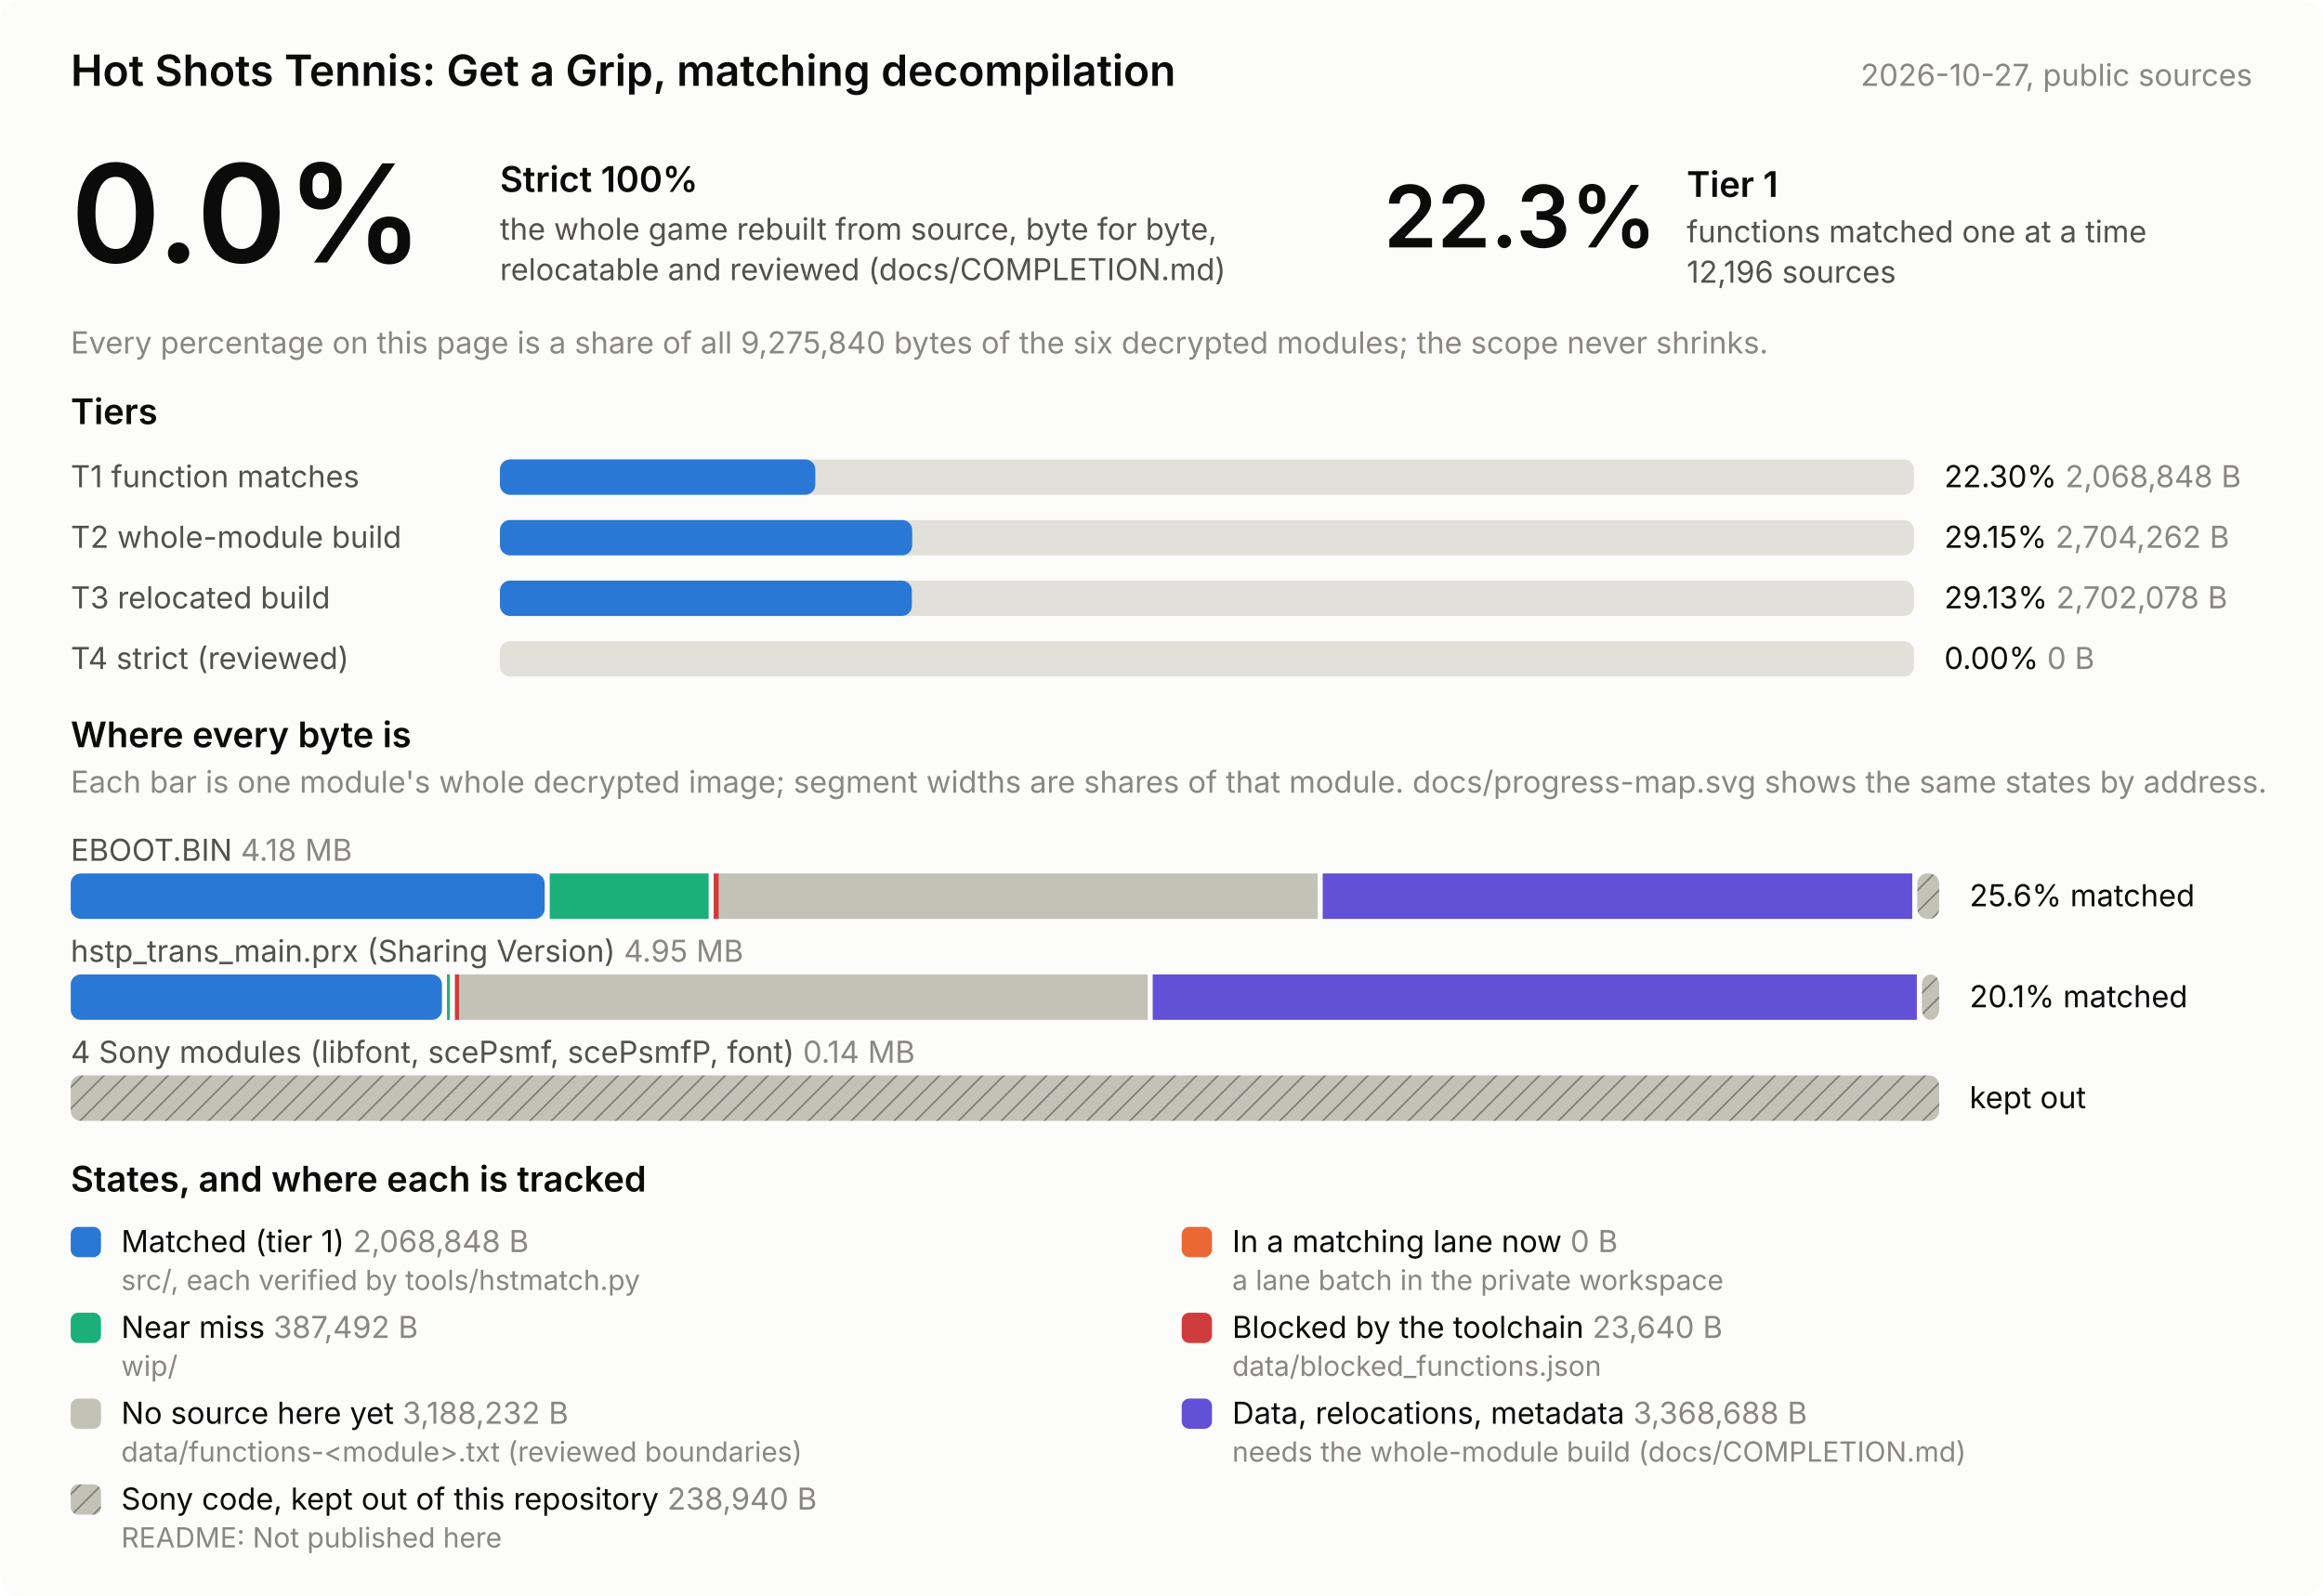
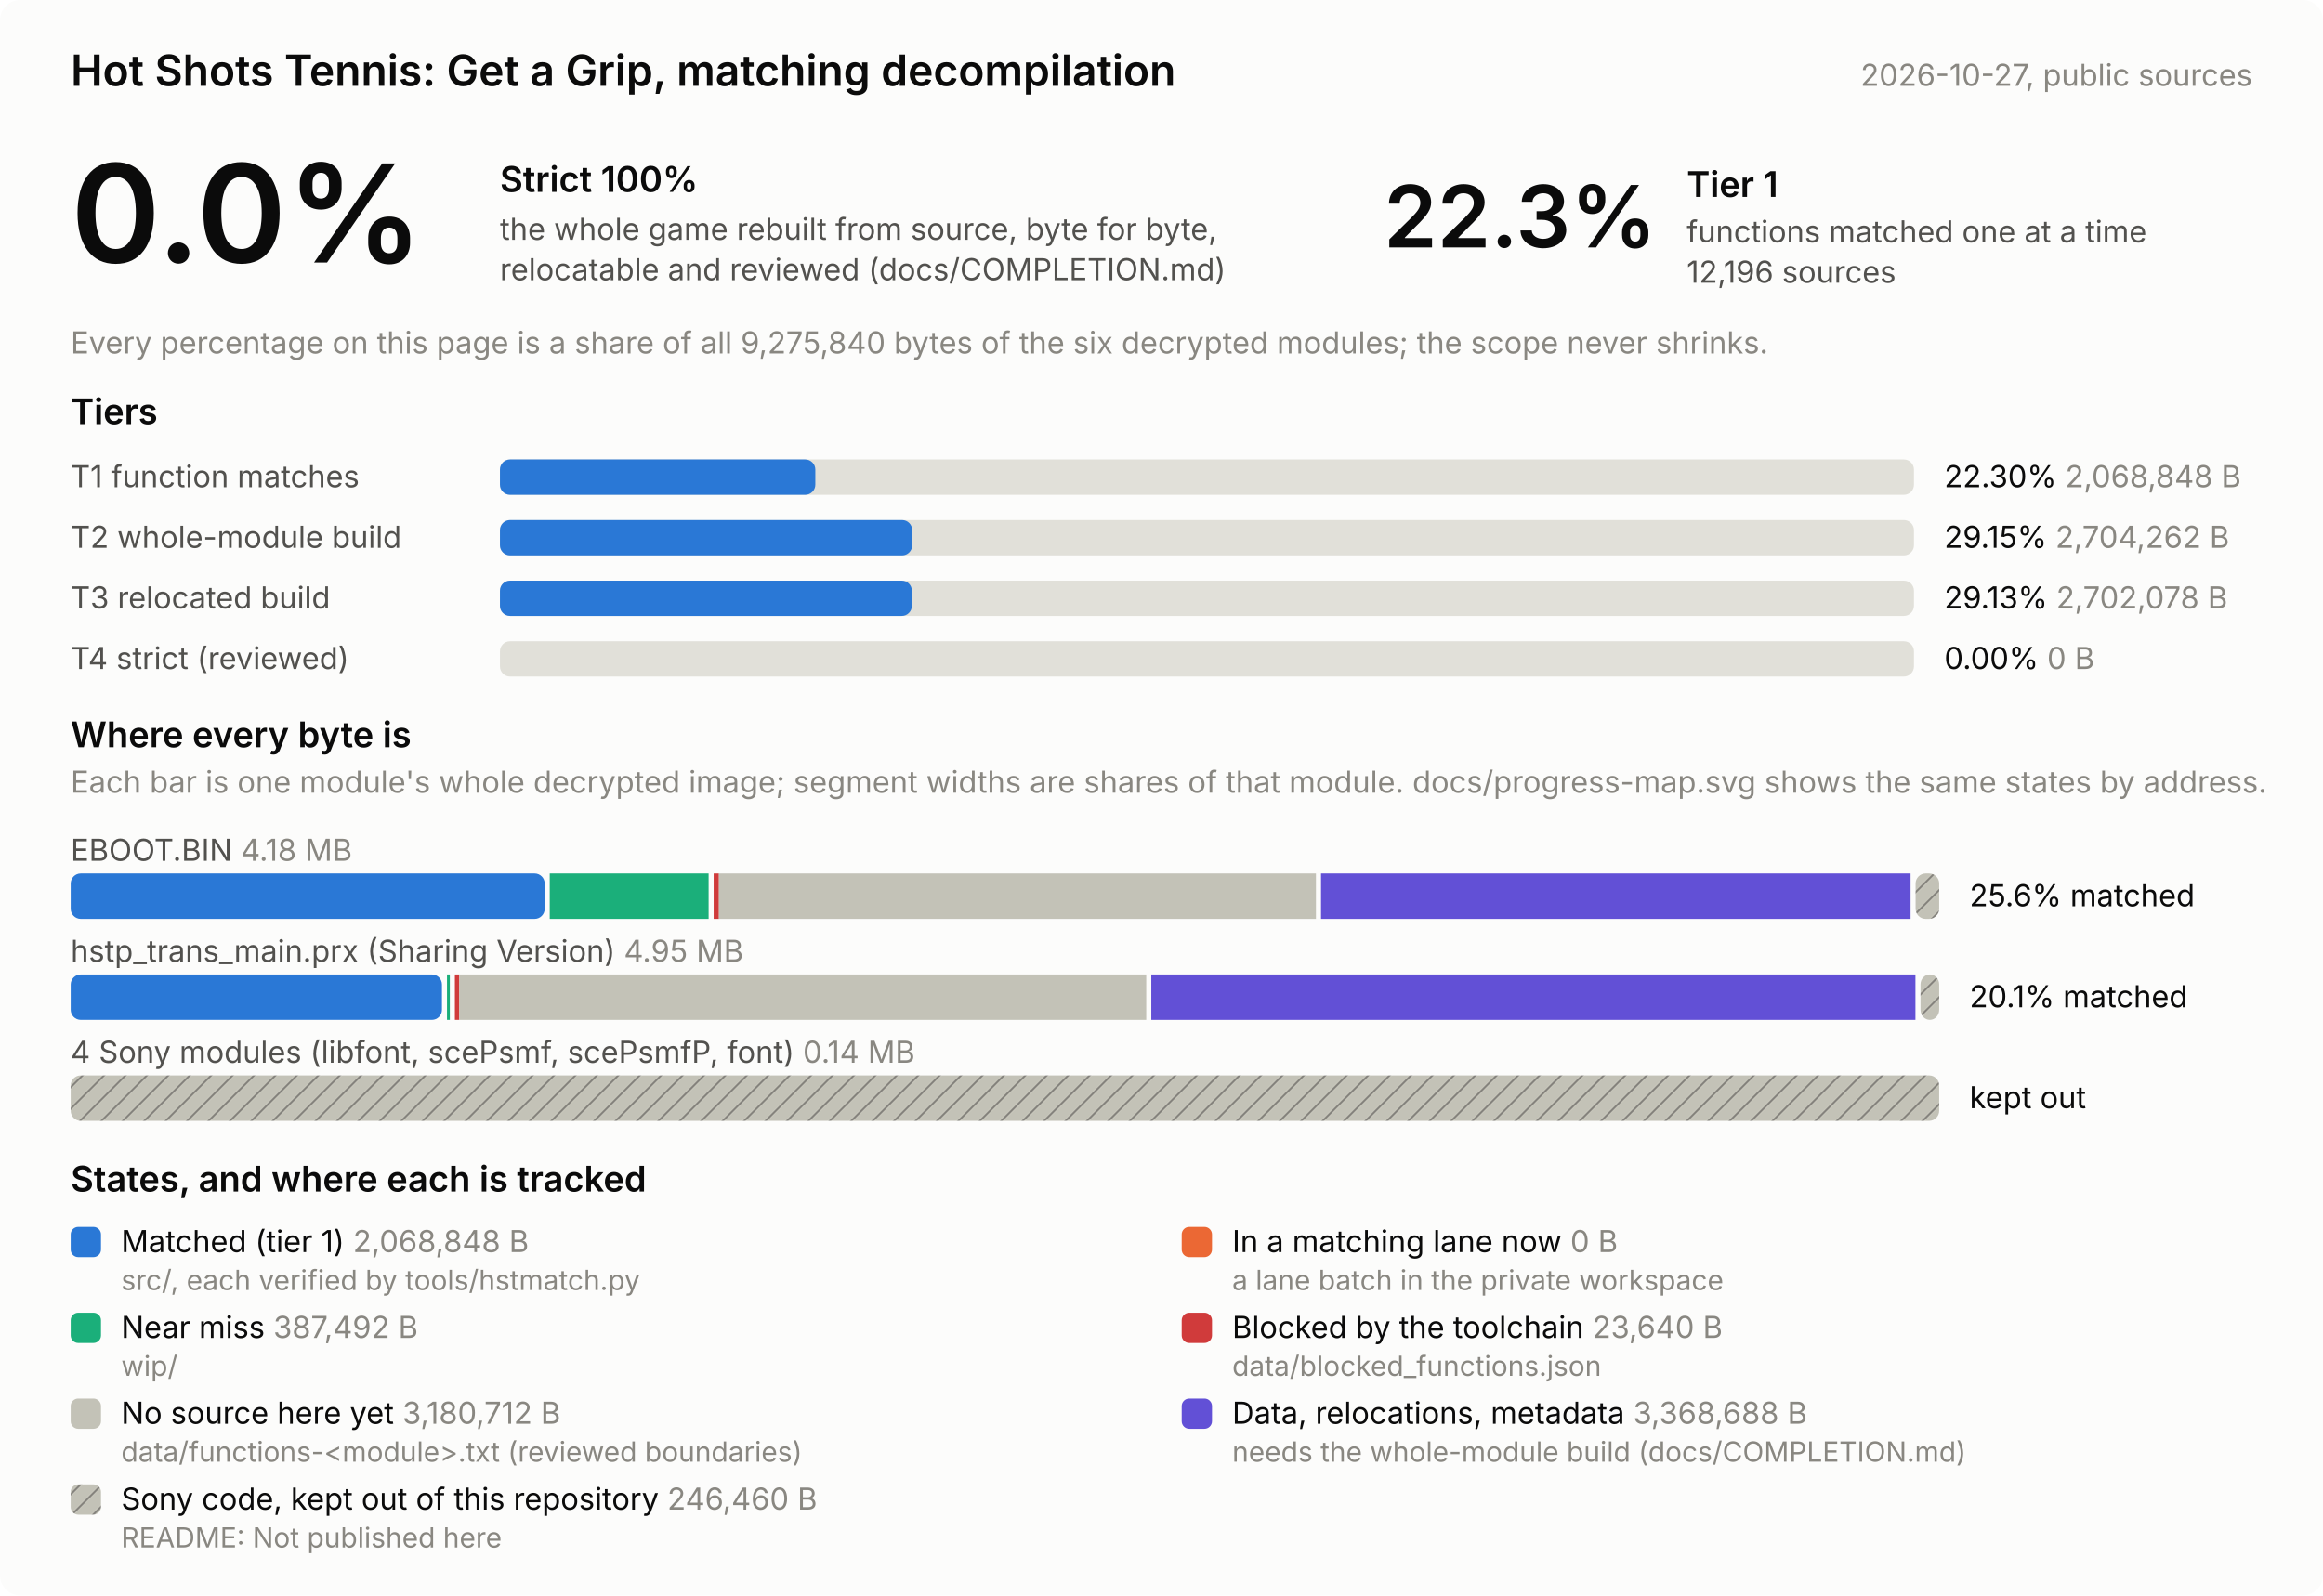
<svg xmlns="http://www.w3.org/2000/svg" viewBox="0 0 920 632" width="920" height="632" role="img" aria-label="Decompilation progress: strict 0.0 percent; tier 1 22.3 percent of all 9,275,840 bytes of six modules">
  <style>
.bg{fill:#fcfcfb}.t1{fill:#0b0b0b}.t2{fill:#52514e}.t3{fill:#898781}.grid{stroke:#e1e0d9}.track{fill:#e1e0d9}
.ln{fill:none;stroke:#2a78d6;stroke-width:2}.ln2{fill:none;stroke:#d03b3b;stroke-width:2;stroke-dasharray:4 3}.dot{fill:#2a78d6}
text{font-family:system-ui,-apple-system,"Segoe UI",sans-serif}.num{font-variant-numeric:tabular-nums}
.hatch-line{stroke:#898781;stroke-width:1.5}
.s-matched{fill:#2a78d6}.s-lane{fill:#eb6834}.s-near{fill:#1baf7a}.s-parked{fill:#eda100}.s-blocked{fill:#d03b3b}.s-todo{fill:#c3c2b7}.s-data{fill:#6250d6}.s-kept{fill:#c3c2b7}
@media (prefers-color-scheme:dark){
.bg{fill:#1a1a19}.t1{fill:#f0efec}.t2{fill:#c3c2b7}.t3{fill:#898781}.grid{stroke:#2c2c2a}.track{fill:#2c2c2a}
.ln{stroke:#3987e5}.dot{fill:#3987e5}.hatch-line{stroke:#898781}
.s-matched{fill:#3987e5}.s-lane{fill:#d95926}.s-near{fill:#199e70}.s-parked{fill:#c98500}.s-blocked{fill:#d03b3b}.s-todo{fill:#4a4a46}.s-data{fill:#9085e9}.s-kept{fill:#4a4a46}}</style>
  <defs>
    <pattern id="hatch" patternUnits="userSpaceOnUse" width="6" height="6" patternTransform="rotate(45)">
      <rect class="s-kept" width="6" height="6" />
      <line class="hatch-line" x1="0" y1="0" x2="0" y2="6" />
    </pattern>
  </defs>
  <rect class="bg" width="920" height="632" rx="8" />
  <text class="t1" x="28" y="34" font-size="17" font-weight="600">Hot Shots Tennis: Get a Grip, matching decompilation</text>
  <text class="t3" x="892" y="34" font-size="12" text-anchor="end">2026-10-27, public sources</text>
  <text class="t1" x="28" y="104" font-size="54" font-weight="600">0.0%</text>
  <text class="t1" x="198" y="76" font-size="14" font-weight="600">Strict 100%</text>
  <text class="t2" x="198" y="95" font-size="12">the whole game rebuilt from source, byte for byte,</text>
  <text class="t2" x="198" y="111" font-size="12">relocatable and reviewed (docs/COMPLETION.md)</text>
  <text class="t1" x="548" y="98" font-size="34" font-weight="600">22.3%</text>
  <text class="t1" x="668" y="78" font-size="14" font-weight="600">Tier 1</text>
  <text class="t2" x="668" y="96" font-size="12">functions matched one at a time</text>
  <text class="t2" x="668" y="112" font-size="12">12,196 sources</text>
  <text class="t3" x="28" y="140" font-size="12">Every percentage on this page is a share of all 9,275,840 bytes of the six decrypted modules; the scope never shrinks.</text>
  <text class="t1" x="28" y="168" font-size="14" font-weight="600">Tiers</text>
  <text class="t2" x="28" y="193" font-size="12">T1 function matches</text>
  <rect class="track" x="198" y="182" width="560" height="14" rx="4" />
  <rect class="s-matched" x="198" y="182" width="124.90" height="14" rx="4" />
  <text class="t1 num" x="770" y="193" font-size="12">22.30%  <tspan class="t3">2,068,848 B</tspan>
  </text>
  <text class="t2" x="28" y="217" font-size="12">T2 whole-module build</text>
  <rect class="track" x="198" y="206" width="560" height="14" rx="4" />
  <rect class="s-matched" x="198" y="206" width="163.26" height="14" rx="4" />
  <text class="t1 num" x="770" y="217" font-size="12">29.15%  <tspan class="t3">2,704,262 B</tspan>
  </text>
  <text class="t2" x="28" y="241" font-size="12">T3 relocated build</text>
  <rect class="track" x="198" y="230" width="560" height="14" rx="4" />
  <rect class="s-matched" x="198" y="230" width="163.13" height="14" rx="4" />
  <text class="t1 num" x="770" y="241" font-size="12">29.13%  <tspan class="t3">2,702,078 B</tspan>
  </text>
  <text class="t2" x="28" y="265" font-size="12">T4 strict (reviewed)</text>
  <rect class="track" x="198" y="254" width="560" height="14" rx="4" />
  <text class="t1 num" x="770" y="265" font-size="12">0.00%  <tspan class="t3">0 B</tspan>
  </text>
  <text class="t1" x="28" y="296" font-size="14" font-weight="600">Where every byte is</text>
  <text class="t3" x="28" y="314" font-size="12">Each bar is one module's whole decrypted image; segment widths are shares of that module. docs/progress-map.svg shows the same states by address.</text>
  <text class="t2" x="28" y="341" font-size="12">EBOOT.BIN  <tspan class="t3">4.18 MB</tspan>
  </text>
  <rect class="s-matched" x="28.00" y="346" width="187.72" height="18" rx="4" />
  <rect class="s-near" x="217.72" y="346" width="62.92" height="18" rx="0" />
  <rect class="s-blocked" x="282.64" y="346" width="2.09" height="18" rx="0" />
-   <rect class="s-todo" x="284.73" y="346" width="237.11" height="18" rx="0" />
-   <rect class="s-data" x="523.84" y="346" width="233.48" height="18" rx="0" />
-   <rect fill="url(#hatch)" x="759.32" y="346" width="8.68" height="18" rx="4" />
+   <rect class="s-todo" x="284.73" y="346" width="236.44" height="18" rx="0" />
+   <rect class="s-data" x="523.18" y="346" width="233.48" height="18" rx="0" />
+   <rect fill="url(#hatch)" x="758.65" y="346" width="9.35" height="18" rx="4" />
  <text class="t1 num" x="780" y="359" font-size="12">25.6% matched</text>
  <text class="t2" x="28" y="381" font-size="12">hstp_trans_main.prx (Sharing Version)  <tspan class="t3">4.95 MB</tspan>
  </text>
  <rect class="s-matched" x="28.00" y="386" width="147.03" height="18" rx="4" />
  <rect class="s-near" x="177.03" y="386" width="1.12" height="18" rx="0" />
  <rect class="s-blocked" x="180.15" y="386" width="1.77" height="18" rx="0" />
-   <rect class="s-todo" x="181.92" y="386" width="272.61" height="18" rx="0" />
-   <rect class="s-data" x="456.52" y="386" width="302.63" height="18" rx="0" />
-   <rect fill="url(#hatch)" x="761.15" y="386" width="6.85" height="18" rx="4" />
+   <rect class="s-todo" x="181.92" y="386" width="272.04" height="18" rx="0" />
+   <rect class="s-data" x="455.96" y="386" width="302.63" height="18" rx="0" />
+   <rect fill="url(#hatch)" x="760.59" y="386" width="7.41" height="18" rx="4" />
  <text class="t1 num" x="780" y="399" font-size="12">20.1% matched</text>
  <text class="t2" x="28" y="421" font-size="12">4 Sony modules (libfont, scePsmf, scePsmfP, font)  <tspan class="t3">0.14 MB</tspan>
  </text>
  <rect fill="url(#hatch)" x="28.00" y="426" width="740.00" height="18" rx="4" />
  <text class="t1 num" x="780" y="439" font-size="12">kept out</text>
  <text class="t1" x="28" y="472" font-size="14" font-weight="600">States, and where each is tracked</text>
  <rect class="s-matched" x="28" y="486" width="12" height="12" rx="3" />
  <text class="t1" x="48" y="496" font-size="12">Matched (tier 1)  <tspan class="t3 num">2,068,848 B</tspan>
  </text>
  <text class="t3" x="48" y="511" font-size="11">src/, each verified by tools/hstmatch.py</text>
  <rect class="s-lane" x="468" y="486" width="12" height="12" rx="3" />
  <text class="t1" x="488" y="496" font-size="12">In a matching lane now  <tspan class="t3 num">0 B</tspan>
  </text>
  <text class="t3" x="488" y="511" font-size="11">a lane batch in the private workspace</text>
  <rect class="s-near" x="28" y="520" width="12" height="12" rx="3" />
  <text class="t1" x="48" y="530" font-size="12">Near miss  <tspan class="t3 num">387,492 B</tspan>
  </text>
  <text class="t3" x="48" y="545" font-size="11">wip/</text>
  <rect class="s-blocked" x="468" y="520" width="12" height="12" rx="3" />
  <text class="t1" x="488" y="530" font-size="12">Blocked by the toolchain  <tspan class="t3 num">23,640 B</tspan>
  </text>
  <text class="t3" x="488" y="545" font-size="11">data/blocked_functions.json</text>
  <rect class="s-todo" x="28" y="554" width="12" height="12" rx="3" />
-   <text class="t1" x="48" y="564" font-size="12">No source here yet  <tspan class="t3 num">3,188,232 B</tspan>
+   <text class="t1" x="48" y="564" font-size="12">No source here yet  <tspan class="t3 num">3,180,712 B</tspan>
  </text>
  <text class="t3" x="48" y="579" font-size="11">data/functions-&lt;module&gt;.txt (reviewed boundaries)</text>
  <rect class="s-data" x="468" y="554" width="12" height="12" rx="3" />
  <text class="t1" x="488" y="564" font-size="12">Data, relocations, metadata  <tspan class="t3 num">3,368,688 B</tspan>
  </text>
  <text class="t3" x="488" y="579" font-size="11">needs the whole-module build (docs/COMPLETION.md)</text>
  <rect fill="url(#hatch)" x="28" y="588" width="12" height="12" rx="3" />
-   <text class="t1" x="48" y="598" font-size="12">Sony code, kept out of this repository  <tspan class="t3 num">238,940 B</tspan>
+   <text class="t1" x="48" y="598" font-size="12">Sony code, kept out of this repository  <tspan class="t3 num">246,460 B</tspan>
  </text>
  <text class="t3" x="48" y="613" font-size="11">README: Not published here</text>
</svg>
